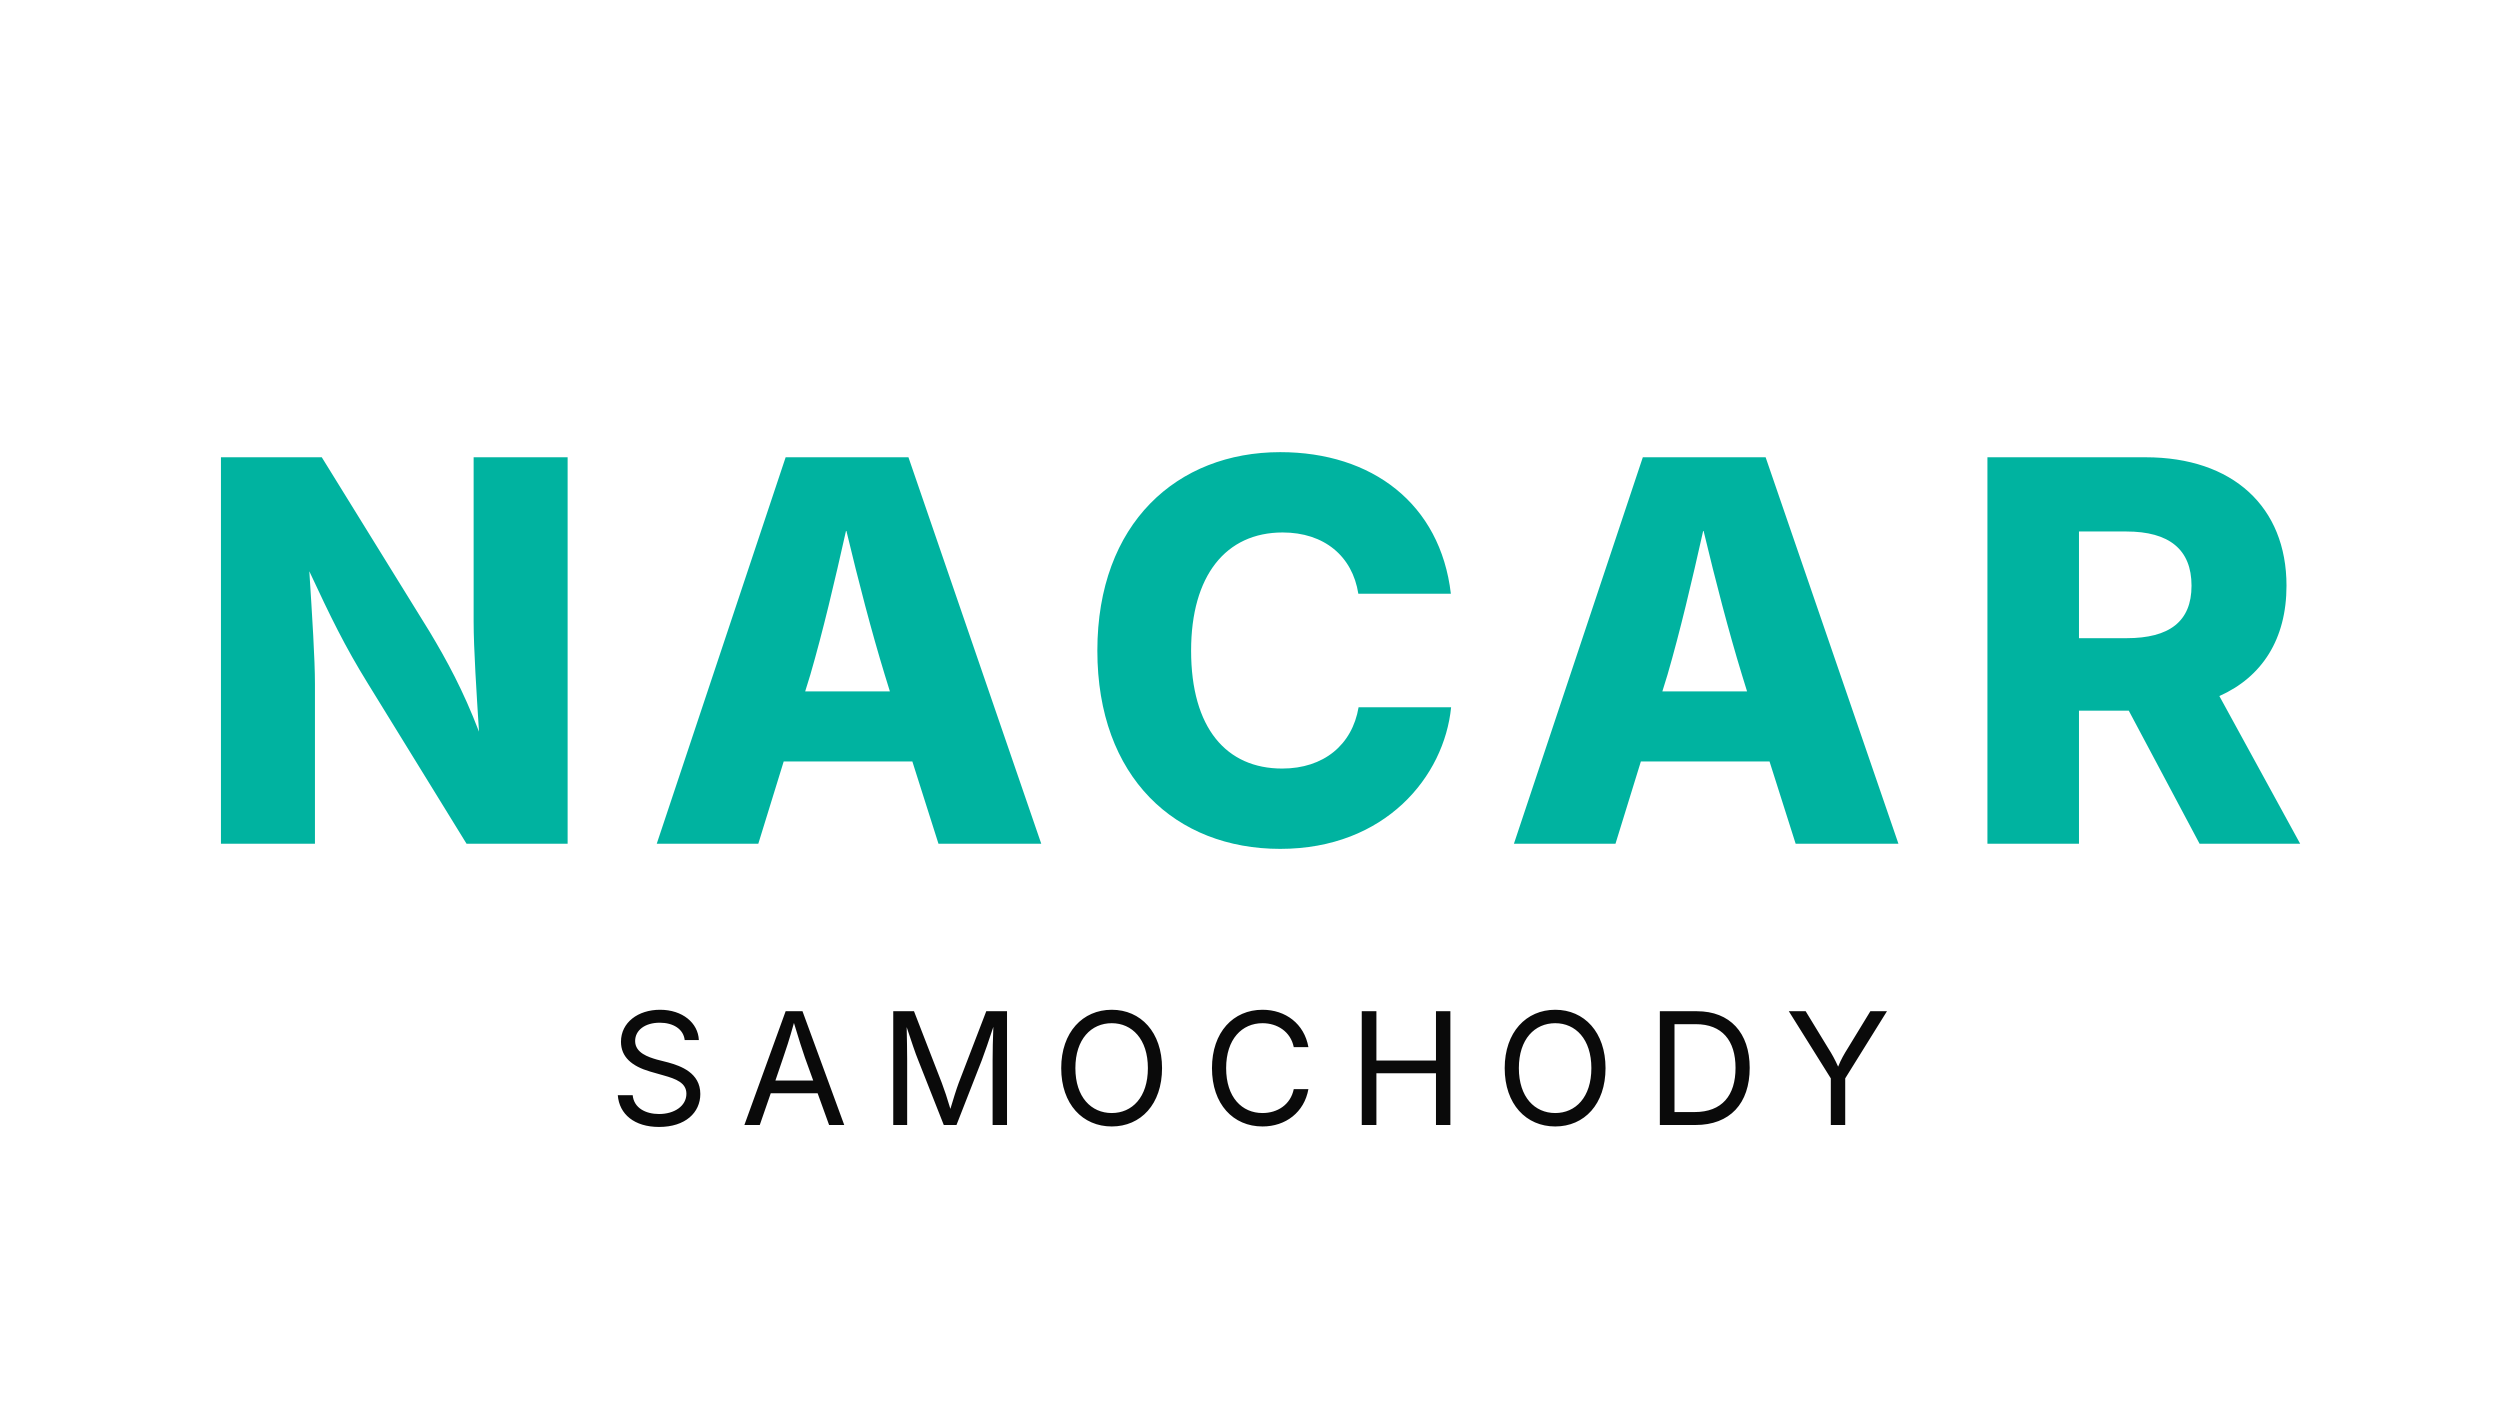
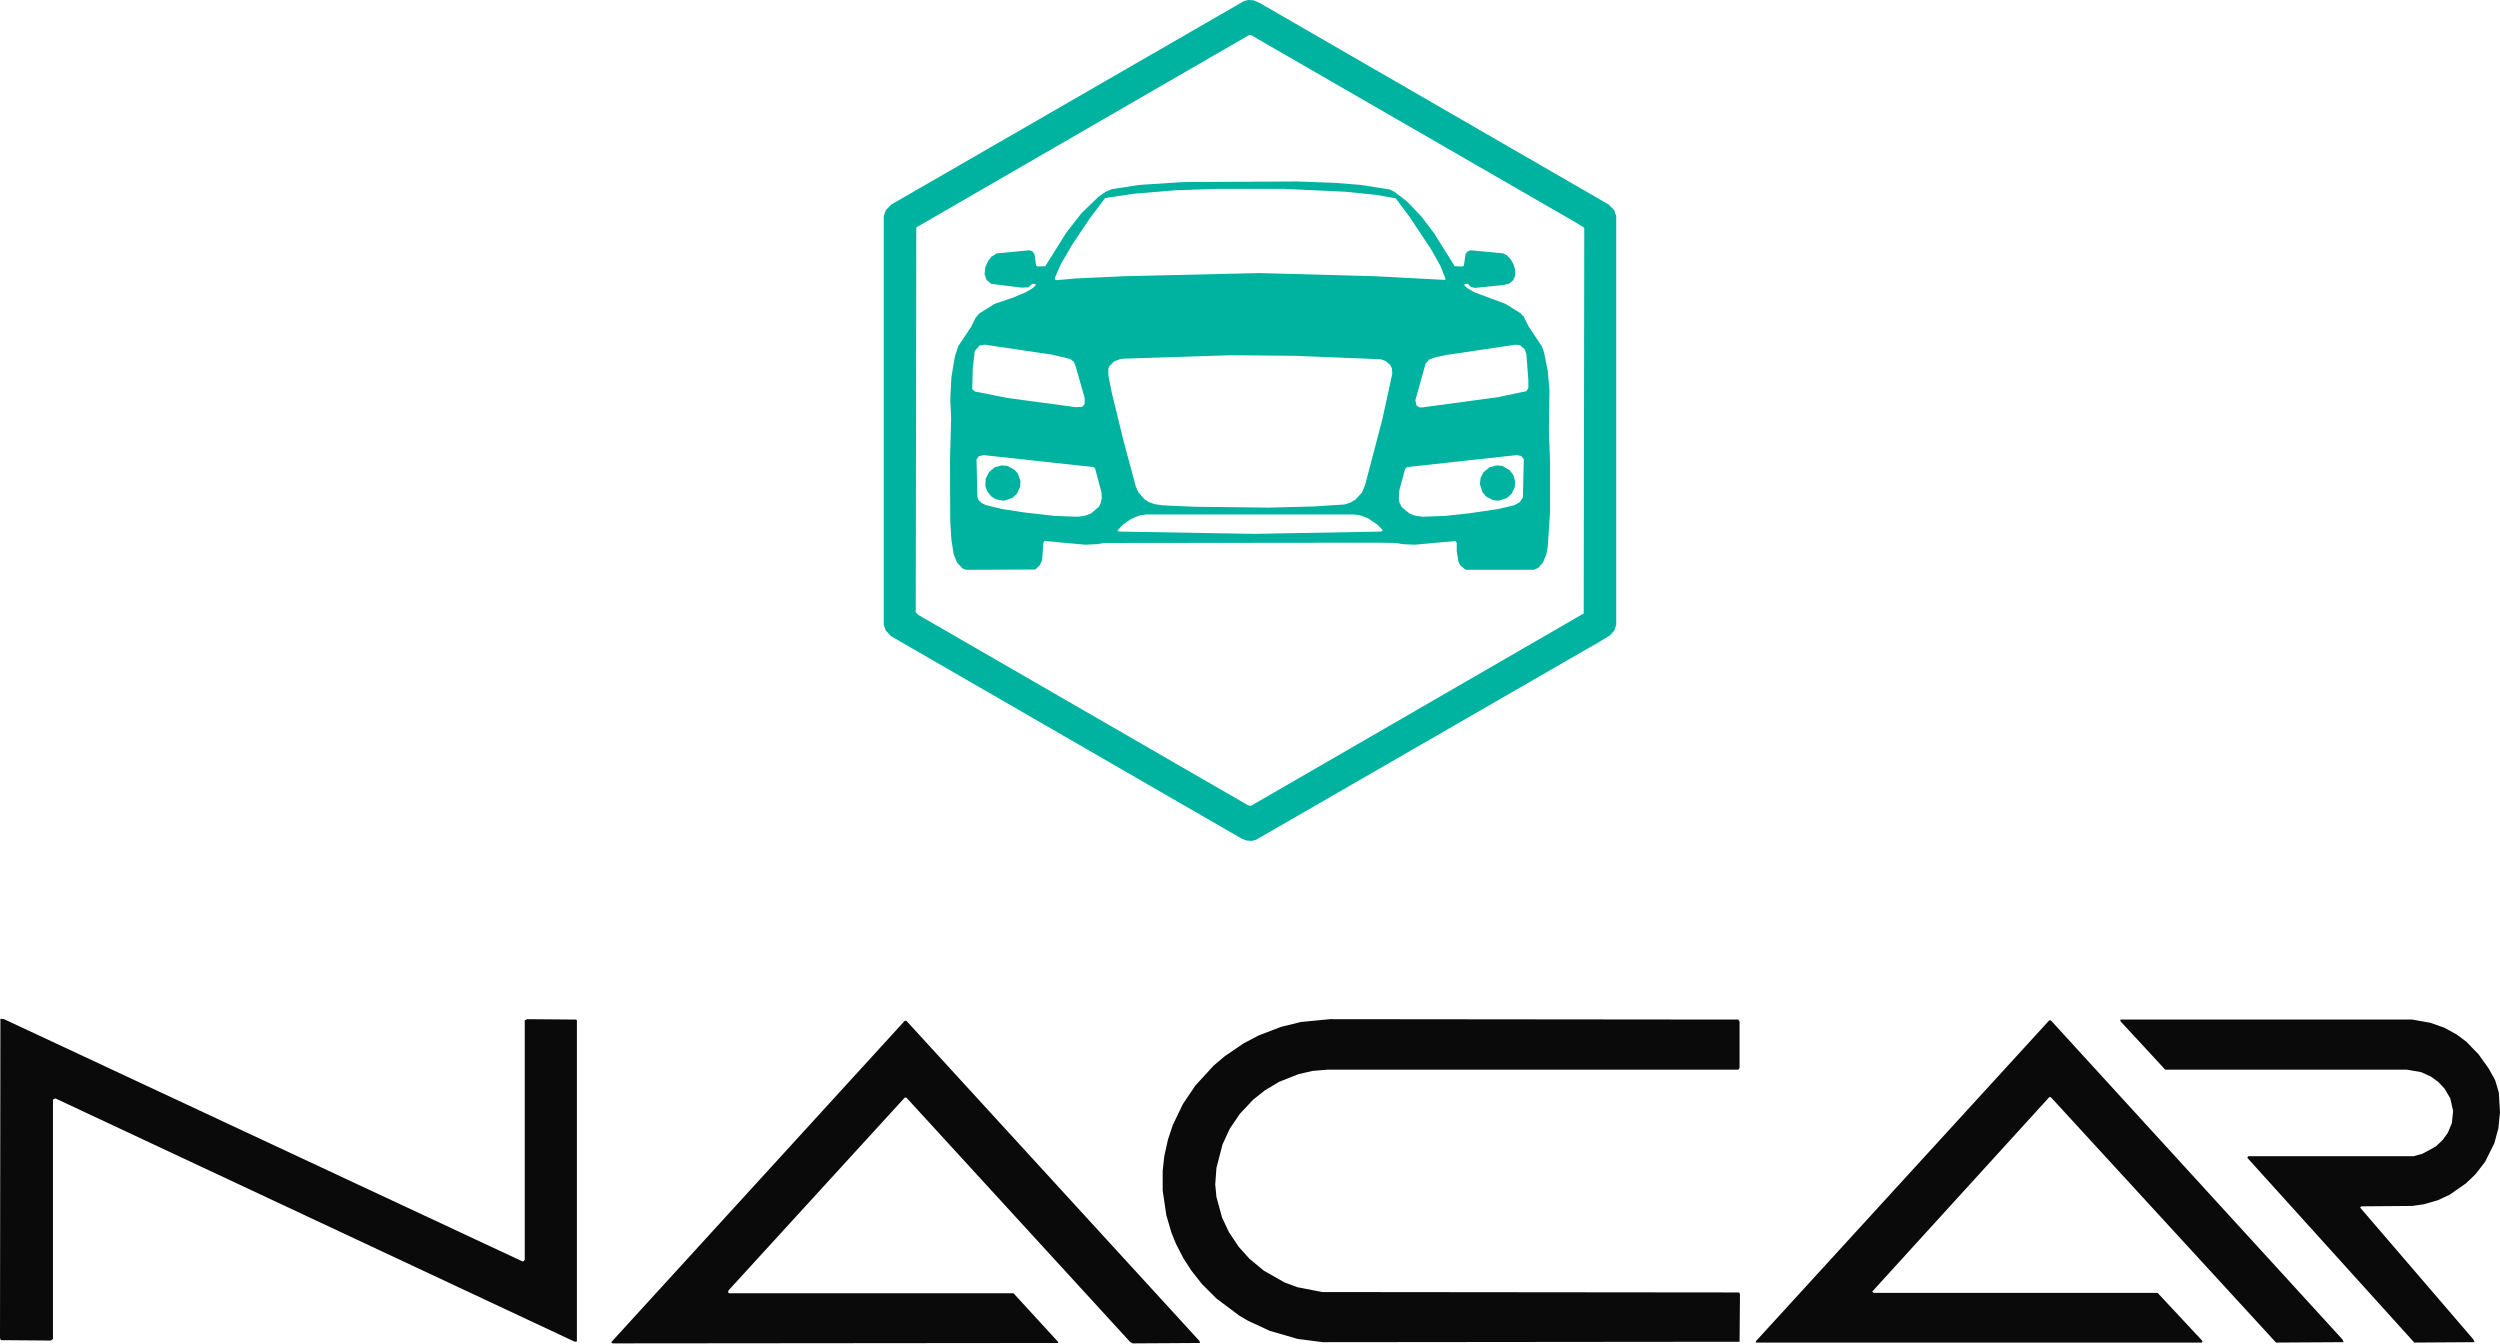
- <svg xmlns="http://www.w3.org/2000/svg" viewBox="0 0 160 90">
-   <text x="80" y="54" text-anchor="middle" font-family="Inter,Arial,sans-serif" font-weight="800" font-size="34" letter-spacing="3" fill="#00B3A0">NACAR</text>
-   <text x="80" y="72" text-anchor="middle" font-family="Inter,Arial,sans-serif" font-size="10" letter-spacing="2" fill="#0A0A0A">SAMOCHODY</text>
+ <svg xmlns="http://www.w3.org/2000/svg" viewBox="0.00 0.00 1546.00 830.75">
+   <path transform="translate(546.53 0.00) scale(0.7058) translate(-279.0 -65.0)" fill="#00B3A0" fill-rule="evenodd" d="M816.00 472.75 L809.50 474.50 L804.50 478.75 L802.00 483.50 L801.25 489.00 L803.50 496.25 L807.00 500.25 L813.00 503.25 L817.75 503.75 L824.75 501.50 L829.00 497.75 L831.75 492.25 L832.25 487.25 L830.75 481.50 L827.50 477.00 L821.00 473.25Z M382.50 472.75 L376.50 474.25 L371.25 478.50 L368.25 484.50 L368.00 490.75 L369.50 495.25 L373.25 500.00 L377.25 502.50 L384.25 503.75 L391.75 501.25 L395.75 497.50 L398.50 491.50 L398.75 486.25 L396.50 480.00 L393.50 476.50 L387.50 473.25Z M370.25 294.00 L368.00 299.00 L367.25 305.00 L369.00 310.25 L373.25 313.75 L399.75 317.00 L405.75 316.75 L409.00 313.75 L411.50 313.75 L412.25 314.75 L409.75 317.25 L404.00 320.75 L392.25 325.75 L376.00 331.25 L362.50 339.75 L359.25 343.75 L355.75 351.00 L344.25 368.25 L341.25 377.50 L338.25 395.50 L337.25 414.50 L338.00 432.00 L337.00 468.50 L337.25 522.25 L338.25 538.00 L340.25 550.75 L343.25 558.00 L348.00 563.00 L351.00 564.25 L411.75 564.00 L415.50 560.50 L417.75 555.75 L418.75 541.00 L419.75 539.00 L455.50 542.25 L466.50 541.75 L471.75 540.75 L711.25 540.50 L728.00 540.75 L733.25 541.75 L744.25 542.25 L780.00 539.00 L781.00 540.75 L781.00 548.00 L782.50 557.25 L784.25 560.50 L788.75 564.25 L848.75 564.25 L852.50 562.50 L856.50 558.00 L859.50 550.75 L860.75 544.25 L862.75 513.50 L862.75 469.50 L861.75 441.75 L862.25 407.00 L860.75 389.75 L857.50 373.75 L855.75 368.75 L844.00 351.00 L839.75 342.50 L837.00 339.50 L823.75 331.25 L796.25 321.00 L790.00 317.25 L787.50 314.75 L788.25 313.75 L790.75 313.75 L793.50 316.50 L797.00 317.25 L821.75 314.75 L827.00 313.50 L830.50 310.50 L832.25 306.25 L832.25 301.50 L830.75 296.50 L828.00 291.75 L825.00 288.75 L821.75 287.00 L793.00 284.25 L790.50 285.25 L788.75 287.50 L787.25 297.75 L785.75 298.50 L779.25 298.25 L761.25 269.50 L750.50 255.25 L737.50 241.50 L726.25 233.00 L722.25 231.00 L696.75 227.00 L675.00 225.25 L641.25 224.00 L541.75 224.50 L503.00 227.00 L478.75 230.75 L473.50 233.00 L467.25 237.25 L452.25 251.75 L439.00 268.75 L420.50 298.25 L414.00 298.50 L412.50 297.75 L411.00 287.50 L409.25 285.25 L406.75 284.25 L378.00 287.00 L373.25 290.00Z M483.75 529.75 L488.25 525.00 L495.25 520.00 L502.75 516.75 L509.00 515.75 L691.00 515.75 L697.25 516.75 L703.50 519.25 L711.25 524.50 L716.25 529.50 L714.75 530.75 L603.25 532.75 L485.25 530.75Z M839.75 467.25 L839.00 500.75 L836.25 505.00 L831.25 507.75 L817.25 511.00 L792.00 514.75 L771.25 517.00 L751.00 517.75 L744.25 516.75 L739.75 515.00 L733.00 509.50 L731.00 505.75 L730.25 502.25 L730.75 494.50 L735.75 476.00 L737.50 474.25 L833.50 463.75 L837.50 464.50Z M360.25 467.50 L362.25 464.75 L366.50 463.75 L462.75 474.25 L464.25 475.75 L469.75 496.50 L470.00 501.50 L469.00 506.00 L467.50 509.00 L460.75 514.75 L455.75 516.75 L449.25 517.75 L428.75 517.00 L402.25 514.00 L382.75 511.00 L368.25 507.50 L364.50 505.50 L362.00 503.00 L361.00 500.25Z M476.75 385.75 L480.75 381.75 L485.75 379.75 L489.50 379.25 L583.25 376.25 L638.75 376.75 L714.25 379.75 L718.50 381.25 L722.75 384.75 L724.25 388.00 L724.50 392.50 L716.00 431.75 L700.75 489.75 L698.00 496.50 L692.25 502.75 L688.00 505.25 L682.75 507.00 L655.25 508.75 L617.25 509.75 L551.00 509.00 L523.50 507.75 L516.50 506.75 L511.50 505.00 L507.50 502.50 L502.00 496.25 L499.75 491.00 L489.00 451.00 L478.75 409.00 L475.75 393.75 L475.75 388.25Z M840.50 371.00 L842.00 375.00 L843.75 398.00 L843.75 405.00 L842.00 407.75 L817.00 413.00 L750.50 422.00 L748.00 421.75 L745.75 420.25 L744.75 415.75 L753.75 383.50 L757.00 380.00 L762.50 378.00 L772.25 376.00 L832.50 367.00 L836.50 367.50Z M358.75 372.50 L363.00 367.75 L367.50 367.00 L426.50 375.75 L442.25 379.50 L445.50 382.00 L447.00 385.50 L455.00 413.75 L455.00 419.00 L452.75 421.50 L447.25 421.75 L387.75 413.75 L358.75 408.00 L356.50 405.75 L357.00 387.25Z M429.00 308.25 L434.25 296.25 L444.00 279.50 L459.75 256.00 L473.00 238.50 L498.25 234.75 L534.00 231.75 L570.50 230.50 L629.75 230.50 L683.50 233.00 L710.50 235.75 L727.50 238.75 L739.50 254.75 L758.25 283.00 L766.75 298.00 L771.25 309.50 L770.75 310.25 L709.50 307.00 L608.00 304.25 L490.25 307.00 L446.75 309.00 L430.25 310.50 L429.00 309.75Z M598.25 65.00 L594.50 66.00 L285.50 244.25 L280.75 249.25 L279.00 254.25 L279.00 612.50 L280.75 617.50 L285.50 622.50 L592.50 799.75 L597.00 801.50 L601.50 801.75 L605.25 800.75 L907.00 626.75 L915.25 621.75 L919.00 617.50 L920.75 612.50 L920.75 254.25 L919.00 249.25 L914.25 244.25 L607.75 67.25 L602.75 65.25Z M599.00 95.75 L600.75 95.75 L883.25 258.75 L892.00 264.00 L892.75 265.25 L892.25 602.50 L600.75 771.00 L598.50 770.75 L309.25 603.75 L307.00 601.50 L307.50 264.25Z" />
+   <path transform="translate(0.00 630.00) scale(1) translate(-433.75 -514.75)" fill="#0A0A0A" fill-rule="evenodd" d="M811.75 714.75 L812.50 715.50 L1088.00 715.25 L1088.25 714.75 L1060.50 684.50 L884.75 684.50 L884.00 684.00 L884.25 682.75 L993.25 563.50 L994.25 563.50 L1132.75 714.75 L1134.25 715.50 L1175.75 715.25 L1175.50 714.00 L994.25 516.00 L993.25 516.00Z M1519.50 714.25 L1519.75 715.00 L1795.50 715.00 L1795.75 714.00 L1768.00 684.25 L1592.50 684.25 L1591.50 683.50 L1701.00 563.25 L1702.00 563.25 L1841.25 715.00 L1883.00 714.75 L1882.50 713.25 L1702.00 515.75 L1701.00 515.75Z M1745.00 515.25 L1745.00 516.25 L1772.75 546.25 L1922.25 546.25 L1931.00 547.75 L1937.00 550.50 L1941.50 553.75 L1945.50 558.00 L1949.00 564.00 L1950.75 571.75 L1950.00 579.25 L1947.50 585.25 L1944.25 589.75 L1940.00 593.75 L1931.75 598.25 L1926.25 599.75 L1824.00 599.75 L1823.50 600.75 L1926.75 715.00 L1964.00 714.75 L1963.25 713.00 L1893.25 631.50 L1894.00 630.75 L1925.50 630.50 L1932.50 629.50 L1941.25 627.00 L1948.75 623.50 L1958.75 616.50 L1964.50 611.00 L1970.50 603.25 L1976.25 591.75 L1978.75 582.50 L1979.75 572.50 L1979.00 560.25 L1976.75 552.75 L1972.75 545.50 L1966.50 536.75 L1959.00 529.00 L1953.00 524.50 L1945.25 520.25 L1936.75 517.25 L1925.50 515.25Z M1159.00 580.50 L1156.00 589.50 L1153.75 599.75 L1152.75 608.75 L1152.75 621.00 L1155.00 636.25 L1158.25 647.25 L1161.00 654.00 L1165.50 662.75 L1170.50 670.50 L1177.00 678.75 L1186.00 687.75 L1200.00 698.25 L1205.50 701.50 L1219.00 707.75 L1236.25 712.75 L1251.75 714.75 L1509.50 714.50 L1509.75 685.00 L1509.25 684.00 L1251.50 683.75 L1236.00 680.75 L1228.00 677.75 L1215.25 670.50 L1206.50 663.25 L1199.75 655.75 L1193.75 646.75 L1189.50 637.75 L1186.00 625.00 L1185.25 617.25 L1186.00 607.00 L1189.75 592.50 L1194.25 582.75 L1200.50 573.50 L1208.75 564.75 L1216.00 559.00 L1224.75 553.75 L1236.75 549.00 L1245.50 547.00 L1254.50 546.25 L1508.75 546.25 L1509.50 545.00 L1509.50 516.50 L1508.75 515.25 L1256.25 515.00 L1238.25 516.75 L1226.00 519.75 L1212.25 525.00 L1202.75 530.00 L1191.00 538.00 L1184.25 543.75 L1173.00 556.00 L1165.25 567.50Z M434.00 514.75 L433.75 712.25 L434.25 713.50 L465.25 713.75 L466.50 712.75 L466.50 564.75 L468.00 564.00 L789.25 714.50 L790.50 714.25 L790.50 515.75 L790.00 515.25 L759.75 515.00 L758.25 515.75 L758.25 663.75 L757.50 664.75 L756.75 664.75 L436.25 515.00Z" />
</svg>
